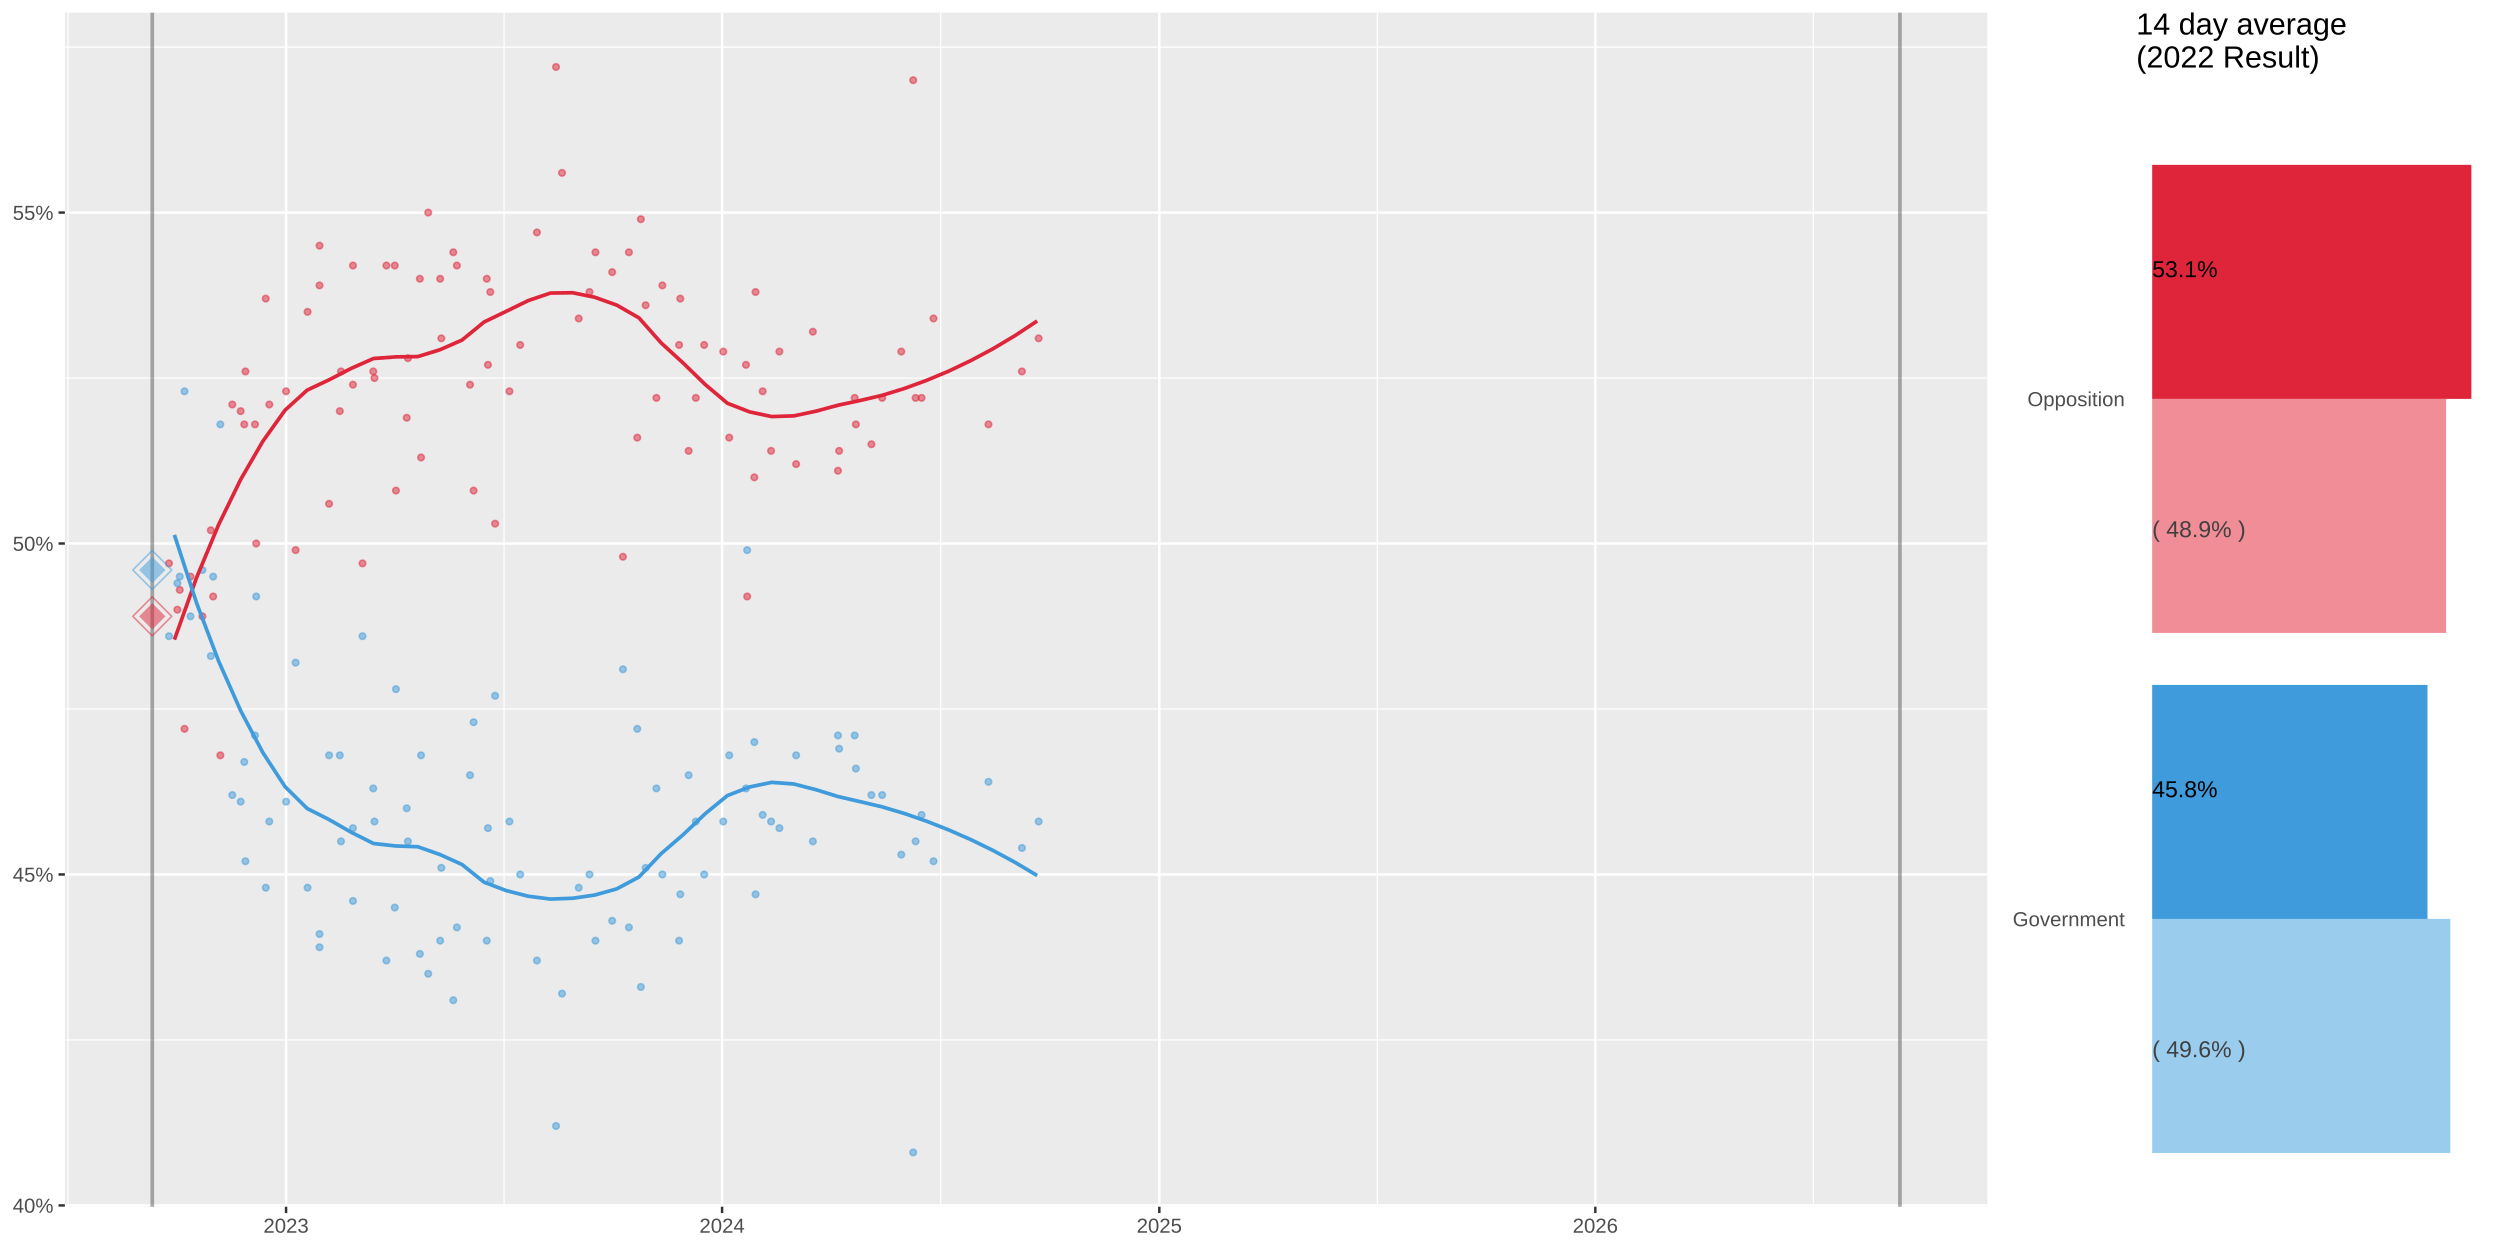
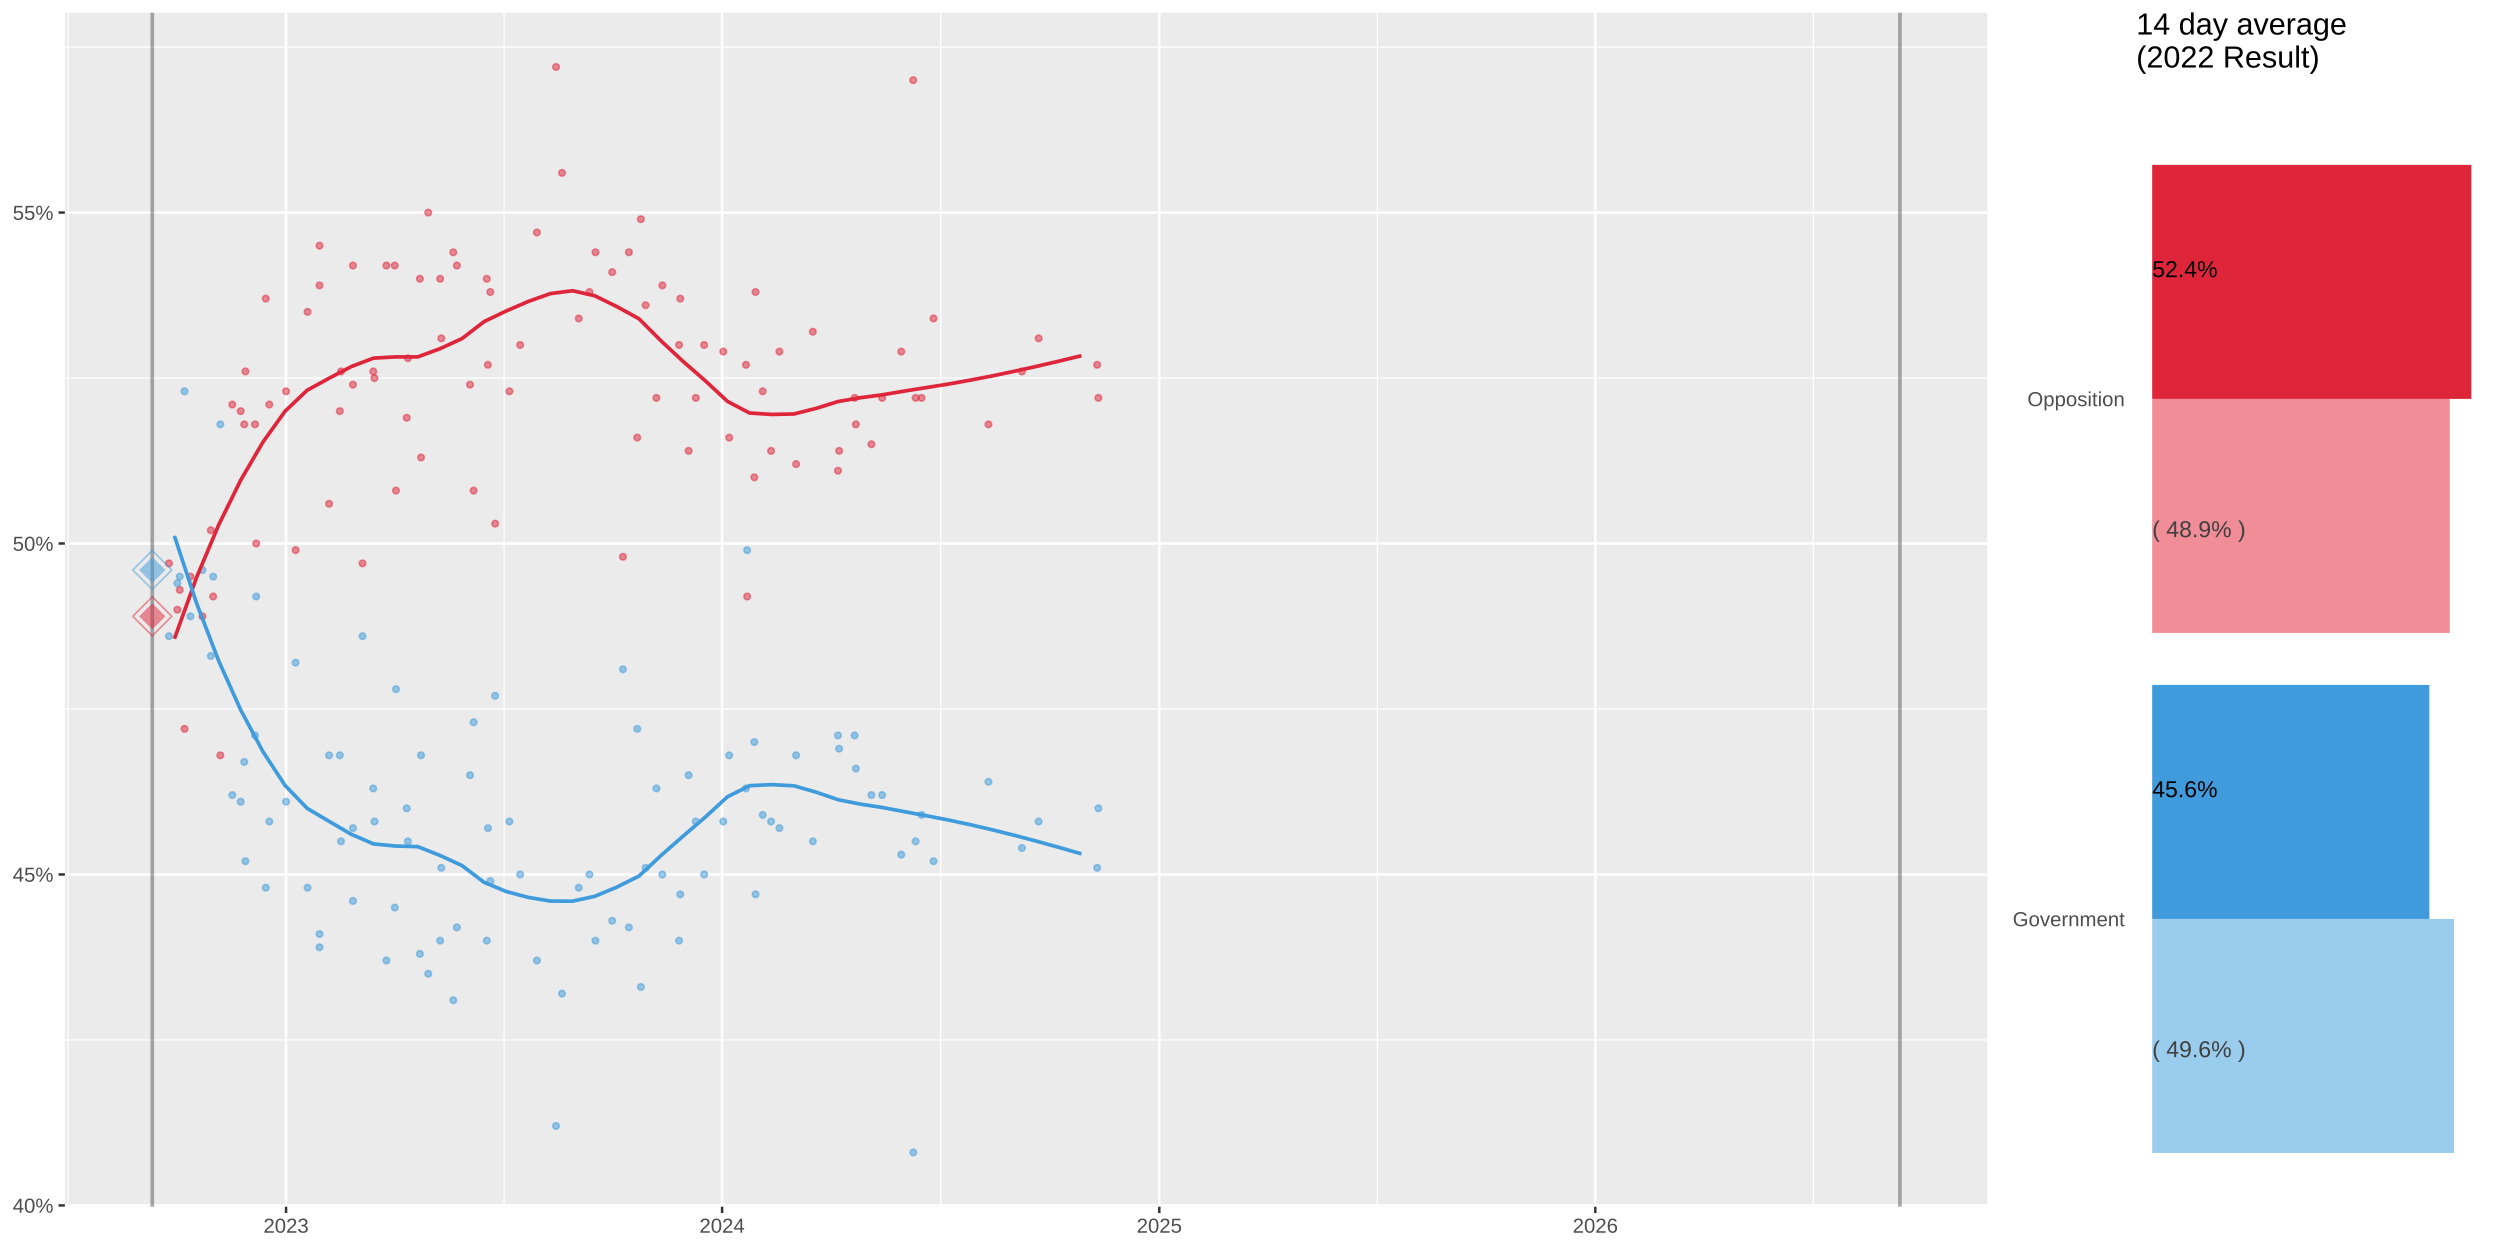
<svg xmlns="http://www.w3.org/2000/svg" class="svglite" width="1080.00pt" height="540.00pt" viewBox="0 0 1080.00 540.00">
  <defs>
    <style type="text/css">
    line, polyline, polygon, path, rect, circle {
      fill: none;
      stroke: #000000;
      stroke-linecap: round;
      stroke-linejoin: round;
      stroke-miterlimit: 10.00;
    }
    text {
      white-space: pre;
    }
  </style>
  </defs>
  <rect width="100%" height="100%" style="stroke: none; fill: none;" />
  <defs>
    <clipPath id="cpMC4wMHwxMDgwLjAwfDAuMDB8NTQwLjAw">
      <rect x="0.00" y="0.00" width="1080.00" height="540.00" />
    </clipPath>
  </defs>
  <g clip-path="url(#cpMC4wMHwxMDgwLjAwfDAuMDB8NTQwLjAw)">
</g>
  <defs>
    <clipPath id="cpMC4wMHw4NjQuMDB8MC4wMHw1NDAuMDA=">
      <rect x="0.00" y="0.00" width="864.00" height="540.00" />
    </clipPath>
  </defs>
  <g clip-path="url(#cpMC4wMHw4NjQuMDB8MC4wMHw1NDAuMDA=)">
    <rect x="0.00" y="0.00" width="864.00" height="540.00" style="stroke-width: 1.07; stroke: #FFFFFF; fill: #FFFFFF;" />
  </g>
  <g clip-path="url(#cpMC4wMHwxMDgwLjAwfDAuMDB8NTQwLjAw)">
</g>
  <defs>
    <clipPath id="cpMjguMDN8ODU4LjUyfDUuNDh8NTIxLjMx">
      <rect x="28.03" y="5.48" width="830.49" height="515.83" />
    </clipPath>
  </defs>
  <g clip-path="url(#cpMjguMDN8ODU4LjUyfDUuNDh8NTIxLjMx)">
    <rect x="28.03" y="5.48" width="830.49" height="515.83" style="stroke-width: 1.07; stroke: none; fill: #EBEBEB;" />
    <polyline points="28.03,449.25 858.52,449.25 " style="stroke-width: 0.53; stroke: #FFFFFF; stroke-linecap: butt;" />
    <polyline points="28.03,306.28 858.52,306.28 " style="stroke-width: 0.53; stroke: #FFFFFF; stroke-linecap: butt;" />
    <polyline points="28.03,163.32 858.52,163.32 " style="stroke-width: 0.53; stroke: #FFFFFF; stroke-linecap: butt;" />
    <polyline points="28.03,20.35 858.52,20.35 " style="stroke-width: 0.53; stroke: #FFFFFF; stroke-linecap: butt;" />
    <polyline points="29.40,521.31 29.40,5.48 " style="stroke-width: 0.53; stroke: #FFFFFF; stroke-linecap: butt;" />
    <polyline points="217.76,521.31 217.76,5.48 " style="stroke-width: 0.53; stroke: #FFFFFF; stroke-linecap: butt;" />
    <polyline points="406.38,521.31 406.38,5.48 " style="stroke-width: 0.53; stroke: #FFFFFF; stroke-linecap: butt;" />
    <polyline points="595.00,521.31 595.00,5.48 " style="stroke-width: 0.53; stroke: #FFFFFF; stroke-linecap: butt;" />
    <polyline points="783.36,521.31 783.36,5.48 " style="stroke-width: 0.53; stroke: #FFFFFF; stroke-linecap: butt;" />
    <polyline points="28.03,520.74 858.52,520.74 " style="stroke-width: 1.07; stroke: #FFFFFF; stroke-linecap: butt;" />
    <polyline points="28.03,377.77 858.52,377.77 " style="stroke-width: 1.07; stroke: #FFFFFF; stroke-linecap: butt;" />
    <polyline points="28.03,234.80 858.52,234.80 " style="stroke-width: 1.07; stroke: #FFFFFF; stroke-linecap: butt;" />
    <polyline points="28.03,91.83 858.52,91.83 " style="stroke-width: 1.07; stroke: #FFFFFF; stroke-linecap: butt;" />
    <polyline points="123.58,521.31 123.58,5.48 " style="stroke-width: 1.07; stroke: #FFFFFF; stroke-linecap: butt;" />
    <polyline points="311.94,521.31 311.94,5.48 " style="stroke-width: 1.07; stroke: #FFFFFF; stroke-linecap: butt;" />
    <polyline points="500.82,521.31 500.82,5.48 " style="stroke-width: 1.07; stroke: #FFFFFF; stroke-linecap: butt;" />
    <polyline points="689.18,521.31 689.18,5.48 " style="stroke-width: 1.07; stroke: #FFFFFF; stroke-linecap: butt;" />
+     <circle cx="474.50" cy="171.89" r="1.42" style="stroke-width: 0.71; stroke: #DF253A; stroke-opacity: 0.50; fill: #DF253A; fill-opacity: 0.50;" />
+     <circle cx="473.98" cy="157.60" r="1.42" style="stroke-width: 0.71; stroke: #DF253A; stroke-opacity: 0.50; fill: #DF253A; fill-opacity: 0.50;" />
    <circle cx="448.69" cy="146.16" r="1.42" style="stroke-width: 0.71; stroke: #DF253A; stroke-opacity: 0.50; fill: #DF253A; fill-opacity: 0.50;" />
    <circle cx="441.47" cy="160.46" r="1.42" style="stroke-width: 0.71; stroke: #DF253A; stroke-opacity: 0.50; fill: #DF253A; fill-opacity: 0.50;" />
    <circle cx="427.02" cy="183.33" r="1.42" style="stroke-width: 0.71; stroke: #DF253A; stroke-opacity: 0.50; fill: #DF253A; fill-opacity: 0.50;" />
    <circle cx="394.51" cy="34.64" r="1.42" style="stroke-width: 0.71; stroke: #DF253A; stroke-opacity: 0.50; fill: #DF253A; fill-opacity: 0.50;" />
    <circle cx="403.28" cy="137.58" r="1.42" style="stroke-width: 0.71; stroke: #DF253A; stroke-opacity: 0.50; fill: #DF253A; fill-opacity: 0.50;" />
    <circle cx="398.12" cy="171.89" r="1.42" style="stroke-width: 0.71; stroke: #DF253A; stroke-opacity: 0.50; fill: #DF253A; fill-opacity: 0.50;" />
    <circle cx="395.54" cy="171.89" r="1.42" style="stroke-width: 0.71; stroke: #DF253A; stroke-opacity: 0.50; fill: #DF253A; fill-opacity: 0.50;" />
    <circle cx="389.35" cy="151.88" r="1.42" style="stroke-width: 0.71; stroke: #DF253A; stroke-opacity: 0.50; fill: #DF253A; fill-opacity: 0.50;" />
    <circle cx="381.09" cy="171.89" r="1.42" style="stroke-width: 0.71; stroke: #DF253A; stroke-opacity: 0.50; fill: #DF253A; fill-opacity: 0.50;" />
    <circle cx="376.45" cy="191.91" r="1.42" style="stroke-width: 0.71; stroke: #DF253A; stroke-opacity: 0.50; fill: #DF253A; fill-opacity: 0.50;" />
    <circle cx="369.74" cy="183.33" r="1.42" style="stroke-width: 0.71; stroke: #DF253A; stroke-opacity: 0.50; fill: #DF253A; fill-opacity: 0.50;" />
    <circle cx="369.22" cy="171.89" r="1.42" style="stroke-width: 0.71; stroke: #DF253A; stroke-opacity: 0.50; fill: #DF253A; fill-opacity: 0.50;" />
    <circle cx="362.51" cy="194.77" r="1.42" style="stroke-width: 0.71; stroke: #DF253A; stroke-opacity: 0.50; fill: #DF253A; fill-opacity: 0.50;" />
    <circle cx="362.00" cy="203.35" r="1.42" style="stroke-width: 0.71; stroke: #DF253A; stroke-opacity: 0.50; fill: #DF253A; fill-opacity: 0.50;" />
    <circle cx="351.16" cy="143.30" r="1.42" style="stroke-width: 0.71; stroke: #DF253A; stroke-opacity: 0.50; fill: #DF253A; fill-opacity: 0.50;" />
    <circle cx="343.93" cy="200.49" r="1.42" style="stroke-width: 0.71; stroke: #DF253A; stroke-opacity: 0.50; fill: #DF253A; fill-opacity: 0.50;" />
    <circle cx="336.71" cy="151.88" r="1.42" style="stroke-width: 0.71; stroke: #DF253A; stroke-opacity: 0.50; fill: #DF253A; fill-opacity: 0.50;" />
    <circle cx="333.10" cy="194.77" r="1.42" style="stroke-width: 0.71; stroke: #DF253A; stroke-opacity: 0.50; fill: #DF253A; fill-opacity: 0.50;" />
    <circle cx="329.48" cy="169.04" r="1.42" style="stroke-width: 0.71; stroke: #DF253A; stroke-opacity: 0.50; fill: #DF253A; fill-opacity: 0.50;" />
    <circle cx="326.39" cy="126.14" r="1.42" style="stroke-width: 0.71; stroke: #DF253A; stroke-opacity: 0.50; fill: #DF253A; fill-opacity: 0.50;" />
    <circle cx="325.87" cy="206.21" r="1.42" style="stroke-width: 0.71; stroke: #DF253A; stroke-opacity: 0.50; fill: #DF253A; fill-opacity: 0.50;" />
    <circle cx="322.78" cy="257.68" r="1.42" style="stroke-width: 0.71; stroke: #DF253A; stroke-opacity: 0.50; fill: #DF253A; fill-opacity: 0.50;" />
    <circle cx="322.26" cy="157.60" r="1.42" style="stroke-width: 0.71; stroke: #DF253A; stroke-opacity: 0.50; fill: #DF253A; fill-opacity: 0.50;" />
    <circle cx="315.03" cy="189.05" r="1.42" style="stroke-width: 0.71; stroke: #DF253A; stroke-opacity: 0.50; fill: #DF253A; fill-opacity: 0.50;" />
    <circle cx="312.45" cy="151.88" r="1.42" style="stroke-width: 0.71; stroke: #DF253A; stroke-opacity: 0.50; fill: #DF253A; fill-opacity: 0.50;" />
    <circle cx="304.20" cy="149.02" r="1.42" style="stroke-width: 0.71; stroke: #DF253A; stroke-opacity: 0.50; fill: #DF253A; fill-opacity: 0.50;" />
    <circle cx="300.59" cy="171.89" r="1.42" style="stroke-width: 0.71; stroke: #DF253A; stroke-opacity: 0.50; fill: #DF253A; fill-opacity: 0.50;" />
    <circle cx="297.49" cy="194.77" r="1.42" style="stroke-width: 0.71; stroke: #DF253A; stroke-opacity: 0.50; fill: #DF253A; fill-opacity: 0.50;" />
    <circle cx="293.88" cy="129.00" r="1.42" style="stroke-width: 0.71; stroke: #DF253A; stroke-opacity: 0.50; fill: #DF253A; fill-opacity: 0.50;" />
    <circle cx="293.36" cy="149.02" r="1.42" style="stroke-width: 0.71; stroke: #DF253A; stroke-opacity: 0.50; fill: #DF253A; fill-opacity: 0.50;" />
    <circle cx="286.14" cy="123.29" r="1.42" style="stroke-width: 0.71; stroke: #DF253A; stroke-opacity: 0.50; fill: #DF253A; fill-opacity: 0.50;" />
    <circle cx="283.56" cy="171.89" r="1.42" style="stroke-width: 0.71; stroke: #DF253A; stroke-opacity: 0.50; fill: #DF253A; fill-opacity: 0.50;" />
    <circle cx="278.91" cy="131.86" r="1.42" style="stroke-width: 0.71; stroke: #DF253A; stroke-opacity: 0.50; fill: #DF253A; fill-opacity: 0.50;" />
    <circle cx="276.85" cy="94.69" r="1.42" style="stroke-width: 0.71; stroke: #DF253A; stroke-opacity: 0.50; fill: #DF253A; fill-opacity: 0.50;" />
    <circle cx="275.30" cy="189.05" r="1.42" style="stroke-width: 0.71; stroke: #DF253A; stroke-opacity: 0.50; fill: #DF253A; fill-opacity: 0.50;" />
    <circle cx="271.69" cy="108.99" r="1.42" style="stroke-width: 0.71; stroke: #DF253A; stroke-opacity: 0.50; fill: #DF253A; fill-opacity: 0.50;" />
    <circle cx="269.11" cy="240.52" r="1.42" style="stroke-width: 0.71; stroke: #DF253A; stroke-opacity: 0.50; fill: #DF253A; fill-opacity: 0.50;" />
    <circle cx="264.46" cy="117.57" r="1.42" style="stroke-width: 0.71; stroke: #DF253A; stroke-opacity: 0.50; fill: #DF253A; fill-opacity: 0.50;" />
    <circle cx="257.24" cy="108.99" r="1.42" style="stroke-width: 0.71; stroke: #DF253A; stroke-opacity: 0.50; fill: #DF253A; fill-opacity: 0.50;" />
    <circle cx="254.66" cy="126.14" r="1.42" style="stroke-width: 0.71; stroke: #DF253A; stroke-opacity: 0.50; fill: #DF253A; fill-opacity: 0.50;" />
    <circle cx="250.01" cy="137.58" r="1.42" style="stroke-width: 0.71; stroke: #DF253A; stroke-opacity: 0.50; fill: #DF253A; fill-opacity: 0.50;" />
    <circle cx="242.79" cy="74.68" r="1.42" style="stroke-width: 0.71; stroke: #DF253A; stroke-opacity: 0.50; fill: #DF253A; fill-opacity: 0.50;" />
    <circle cx="240.21" cy="28.93" r="1.42" style="stroke-width: 0.71; stroke: #DF253A; stroke-opacity: 0.50; fill: #DF253A; fill-opacity: 0.50;" />
    <circle cx="231.95" cy="100.41" r="1.42" style="stroke-width: 0.71; stroke: #DF253A; stroke-opacity: 0.50; fill: #DF253A; fill-opacity: 0.50;" />
    <circle cx="224.72" cy="149.02" r="1.42" style="stroke-width: 0.71; stroke: #DF253A; stroke-opacity: 0.50; fill: #DF253A; fill-opacity: 0.50;" />
    <circle cx="220.08" cy="169.04" r="1.42" style="stroke-width: 0.71; stroke: #DF253A; stroke-opacity: 0.50; fill: #DF253A; fill-opacity: 0.50;" />
    <circle cx="213.89" cy="226.22" r="1.42" style="stroke-width: 0.71; stroke: #DF253A; stroke-opacity: 0.50; fill: #DF253A; fill-opacity: 0.50;" />
    <circle cx="211.82" cy="126.14" r="1.42" style="stroke-width: 0.71; stroke: #DF253A; stroke-opacity: 0.50; fill: #DF253A; fill-opacity: 0.50;" />
    <circle cx="210.79" cy="157.60" r="1.42" style="stroke-width: 0.71; stroke: #DF253A; stroke-opacity: 0.50; fill: #DF253A; fill-opacity: 0.50;" />
    <circle cx="210.28" cy="120.43" r="1.42" style="stroke-width: 0.71; stroke: #DF253A; stroke-opacity: 0.50; fill: #DF253A; fill-opacity: 0.50;" />
    <circle cx="204.60" cy="211.93" r="1.42" style="stroke-width: 0.71; stroke: #DF253A; stroke-opacity: 0.50; fill: #DF253A; fill-opacity: 0.50;" />
    <circle cx="203.05" cy="166.18" r="1.42" style="stroke-width: 0.71; stroke: #DF253A; stroke-opacity: 0.50; fill: #DF253A; fill-opacity: 0.50;" />
    <circle cx="197.37" cy="114.71" r="1.42" style="stroke-width: 0.71; stroke: #DF253A; stroke-opacity: 0.50; fill: #DF253A; fill-opacity: 0.50;" />
    <circle cx="195.83" cy="108.99" r="1.42" style="stroke-width: 0.71; stroke: #DF253A; stroke-opacity: 0.50; fill: #DF253A; fill-opacity: 0.50;" />
    <circle cx="190.66" cy="146.16" r="1.42" style="stroke-width: 0.71; stroke: #DF253A; stroke-opacity: 0.50; fill: #DF253A; fill-opacity: 0.50;" />
    <circle cx="190.15" cy="120.43" r="1.42" style="stroke-width: 0.71; stroke: #DF253A; stroke-opacity: 0.50; fill: #DF253A; fill-opacity: 0.50;" />
    <circle cx="184.99" cy="91.83" r="1.42" style="stroke-width: 0.71; stroke: #DF253A; stroke-opacity: 0.50; fill: #DF253A; fill-opacity: 0.50;" />
    <circle cx="181.89" cy="197.63" r="1.42" style="stroke-width: 0.71; stroke: #DF253A; stroke-opacity: 0.50; fill: #DF253A; fill-opacity: 0.50;" />
    <circle cx="181.38" cy="120.43" r="1.42" style="stroke-width: 0.71; stroke: #DF253A; stroke-opacity: 0.50; fill: #DF253A; fill-opacity: 0.50;" />
    <circle cx="176.22" cy="154.74" r="1.42" style="stroke-width: 0.71; stroke: #DF253A; stroke-opacity: 0.50; fill: #DF253A; fill-opacity: 0.50;" />
    <circle cx="175.70" cy="180.47" r="1.42" style="stroke-width: 0.71; stroke: #DF253A; stroke-opacity: 0.50; fill: #DF253A; fill-opacity: 0.50;" />
    <circle cx="171.05" cy="211.93" r="1.42" style="stroke-width: 0.71; stroke: #DF253A; stroke-opacity: 0.50; fill: #DF253A; fill-opacity: 0.50;" />
    <circle cx="170.54" cy="114.71" r="1.42" style="stroke-width: 0.71; stroke: #DF253A; stroke-opacity: 0.50; fill: #DF253A; fill-opacity: 0.50;" />
    <circle cx="166.93" cy="114.71" r="1.42" style="stroke-width: 0.71; stroke: #DF253A; stroke-opacity: 0.50; fill: #DF253A; fill-opacity: 0.50;" />
    <circle cx="161.77" cy="163.32" r="1.42" style="stroke-width: 0.71; stroke: #DF253A; stroke-opacity: 0.50; fill: #DF253A; fill-opacity: 0.50;" />
    <circle cx="161.25" cy="160.46" r="1.42" style="stroke-width: 0.71; stroke: #DF253A; stroke-opacity: 0.50; fill: #DF253A; fill-opacity: 0.50;" />
    <circle cx="156.61" cy="243.38" r="1.42" style="stroke-width: 0.71; stroke: #DF253A; stroke-opacity: 0.50; fill: #DF253A; fill-opacity: 0.50;" />
    <circle cx="152.48" cy="166.18" r="1.42" style="stroke-width: 0.71; stroke: #DF253A; stroke-opacity: 0.50; fill: #DF253A; fill-opacity: 0.50;" />
    <circle cx="152.48" cy="114.71" r="1.42" style="stroke-width: 0.71; stroke: #DF253A; stroke-opacity: 0.50; fill: #DF253A; fill-opacity: 0.50;" />
    <circle cx="147.32" cy="160.46" r="1.42" style="stroke-width: 0.71; stroke: #DF253A; stroke-opacity: 0.50; fill: #DF253A; fill-opacity: 0.50;" />
    <circle cx="146.80" cy="177.61" r="1.42" style="stroke-width: 0.71; stroke: #DF253A; stroke-opacity: 0.50; fill: #DF253A; fill-opacity: 0.50;" />
    <circle cx="142.16" cy="217.64" r="1.42" style="stroke-width: 0.71; stroke: #DF253A; stroke-opacity: 0.50; fill: #DF253A; fill-opacity: 0.50;" />
    <circle cx="138.03" cy="106.13" r="1.42" style="stroke-width: 0.71; stroke: #DF253A; stroke-opacity: 0.50; fill: #DF253A; fill-opacity: 0.50;" />
    <circle cx="138.03" cy="123.29" r="1.42" style="stroke-width: 0.71; stroke: #DF253A; stroke-opacity: 0.50; fill: #DF253A; fill-opacity: 0.50;" />
    <circle cx="132.87" cy="134.72" r="1.42" style="stroke-width: 0.71; stroke: #DF253A; stroke-opacity: 0.50; fill: #DF253A; fill-opacity: 0.50;" />
    <circle cx="127.71" cy="237.66" r="1.42" style="stroke-width: 0.71; stroke: #DF253A; stroke-opacity: 0.50; fill: #DF253A; fill-opacity: 0.50;" />
    <circle cx="123.58" cy="169.04" r="1.42" style="stroke-width: 0.71; stroke: #DF253A; stroke-opacity: 0.50; fill: #DF253A; fill-opacity: 0.50;" />
    <circle cx="116.35" cy="174.75" r="1.42" style="stroke-width: 0.71; stroke: #DF253A; stroke-opacity: 0.50; fill: #DF253A; fill-opacity: 0.50;" />
    <circle cx="114.80" cy="129.00" r="1.42" style="stroke-width: 0.71; stroke: #DF253A; stroke-opacity: 0.50; fill: #DF253A; fill-opacity: 0.50;" />
    <circle cx="110.68" cy="234.80" r="1.42" style="stroke-width: 0.71; stroke: #DF253A; stroke-opacity: 0.50; fill: #DF253A; fill-opacity: 0.50;" />
    <circle cx="110.16" cy="183.33" r="1.42" style="stroke-width: 0.71; stroke: #DF253A; stroke-opacity: 0.50; fill: #DF253A; fill-opacity: 0.50;" />
    <circle cx="106.03" cy="160.46" r="1.42" style="stroke-width: 0.71; stroke: #DF253A; stroke-opacity: 0.50; fill: #DF253A; fill-opacity: 0.50;" />
    <circle cx="105.52" cy="183.33" r="1.42" style="stroke-width: 0.71; stroke: #DF253A; stroke-opacity: 0.50; fill: #DF253A; fill-opacity: 0.50;" />
    <circle cx="103.97" cy="177.61" r="1.42" style="stroke-width: 0.71; stroke: #DF253A; stroke-opacity: 0.50; fill: #DF253A; fill-opacity: 0.50;" />
    <circle cx="100.35" cy="174.75" r="1.42" style="stroke-width: 0.71; stroke: #DF253A; stroke-opacity: 0.50; fill: #DF253A; fill-opacity: 0.50;" />
    <circle cx="95.19" cy="326.30" r="1.42" style="stroke-width: 0.71; stroke: #DF253A; stroke-opacity: 0.50; fill: #DF253A; fill-opacity: 0.50;" />
    <circle cx="92.10" cy="257.68" r="1.42" style="stroke-width: 0.71; stroke: #DF253A; stroke-opacity: 0.50; fill: #DF253A; fill-opacity: 0.50;" />
    <circle cx="91.07" cy="229.08" r="1.42" style="stroke-width: 0.71; stroke: #DF253A; stroke-opacity: 0.50; fill: #DF253A; fill-opacity: 0.50;" />
    <circle cx="87.45" cy="266.25" r="1.42" style="stroke-width: 0.71; stroke: #DF253A; stroke-opacity: 0.50; fill: #DF253A; fill-opacity: 0.50;" />
    <circle cx="82.29" cy="249.10" r="1.42" style="stroke-width: 0.71; stroke: #DF253A; stroke-opacity: 0.50; fill: #DF253A; fill-opacity: 0.50;" />
    <circle cx="79.71" cy="314.86" r="1.42" style="stroke-width: 0.71; stroke: #DF253A; stroke-opacity: 0.50; fill: #DF253A; fill-opacity: 0.50;" />
    <circle cx="77.65" cy="254.82" r="1.42" style="stroke-width: 0.71; stroke: #DF253A; stroke-opacity: 0.50; fill: #DF253A; fill-opacity: 0.50;" />
    <circle cx="76.62" cy="263.39" r="1.42" style="stroke-width: 0.71; stroke: #DF253A; stroke-opacity: 0.50; fill: #DF253A; fill-opacity: 0.50;" />
    <circle cx="73.00" cy="243.38" r="1.42" style="stroke-width: 0.71; stroke: #DF253A; stroke-opacity: 0.50; fill: #DF253A; fill-opacity: 0.50;" />
+     <circle cx="474.50" cy="349.18" r="1.42" style="stroke-width: 0.71; stroke: #3F9BDB; stroke-opacity: 0.50; fill: #3F9BDB; fill-opacity: 0.50;" />
+     <circle cx="473.98" cy="374.91" r="1.42" style="stroke-width: 0.71; stroke: #3F9BDB; stroke-opacity: 0.50; fill: #3F9BDB; fill-opacity: 0.50;" />
    <circle cx="448.69" cy="354.89" r="1.42" style="stroke-width: 0.71; stroke: #3F9BDB; stroke-opacity: 0.50; fill: #3F9BDB; fill-opacity: 0.50;" />
    <circle cx="441.47" cy="366.33" r="1.42" style="stroke-width: 0.71; stroke: #3F9BDB; stroke-opacity: 0.50; fill: #3F9BDB; fill-opacity: 0.50;" />
    <circle cx="427.02" cy="337.74" r="1.42" style="stroke-width: 0.71; stroke: #3F9BDB; stroke-opacity: 0.50; fill: #3F9BDB; fill-opacity: 0.50;" />
    <circle cx="394.51" cy="497.86" r="1.42" style="stroke-width: 0.71; stroke: #3F9BDB; stroke-opacity: 0.50; fill: #3F9BDB; fill-opacity: 0.50;" />
    <circle cx="403.28" cy="372.05" r="1.42" style="stroke-width: 0.71; stroke: #3F9BDB; stroke-opacity: 0.50; fill: #3F9BDB; fill-opacity: 0.50;" />
    <circle cx="398.12" cy="352.03" r="1.42" style="stroke-width: 0.71; stroke: #3F9BDB; stroke-opacity: 0.50; fill: #3F9BDB; fill-opacity: 0.50;" />
    <circle cx="395.54" cy="363.47" r="1.42" style="stroke-width: 0.71; stroke: #3F9BDB; stroke-opacity: 0.50; fill: #3F9BDB; fill-opacity: 0.50;" />
    <circle cx="389.35" cy="369.19" r="1.42" style="stroke-width: 0.71; stroke: #3F9BDB; stroke-opacity: 0.50; fill: #3F9BDB; fill-opacity: 0.50;" />
    <circle cx="381.09" cy="343.46" r="1.42" style="stroke-width: 0.71; stroke: #3F9BDB; stroke-opacity: 0.50; fill: #3F9BDB; fill-opacity: 0.50;" />
    <circle cx="376.45" cy="343.46" r="1.42" style="stroke-width: 0.71; stroke: #3F9BDB; stroke-opacity: 0.50; fill: #3F9BDB; fill-opacity: 0.50;" />
    <circle cx="369.74" cy="332.02" r="1.42" style="stroke-width: 0.71; stroke: #3F9BDB; stroke-opacity: 0.50; fill: #3F9BDB; fill-opacity: 0.50;" />
    <circle cx="369.22" cy="317.72" r="1.42" style="stroke-width: 0.71; stroke: #3F9BDB; stroke-opacity: 0.50; fill: #3F9BDB; fill-opacity: 0.50;" />
    <circle cx="362.51" cy="323.44" r="1.42" style="stroke-width: 0.71; stroke: #3F9BDB; stroke-opacity: 0.50; fill: #3F9BDB; fill-opacity: 0.50;" />
    <circle cx="362.00" cy="317.72" r="1.42" style="stroke-width: 0.71; stroke: #3F9BDB; stroke-opacity: 0.50; fill: #3F9BDB; fill-opacity: 0.50;" />
    <circle cx="351.16" cy="363.47" r="1.42" style="stroke-width: 0.71; stroke: #3F9BDB; stroke-opacity: 0.50; fill: #3F9BDB; fill-opacity: 0.50;" />
    <circle cx="343.93" cy="326.30" r="1.42" style="stroke-width: 0.71; stroke: #3F9BDB; stroke-opacity: 0.50; fill: #3F9BDB; fill-opacity: 0.50;" />
    <circle cx="336.71" cy="357.75" r="1.42" style="stroke-width: 0.71; stroke: #3F9BDB; stroke-opacity: 0.50; fill: #3F9BDB; fill-opacity: 0.50;" />
    <circle cx="333.10" cy="354.89" r="1.42" style="stroke-width: 0.71; stroke: #3F9BDB; stroke-opacity: 0.50; fill: #3F9BDB; fill-opacity: 0.50;" />
    <circle cx="329.48" cy="352.03" r="1.42" style="stroke-width: 0.71; stroke: #3F9BDB; stroke-opacity: 0.50; fill: #3F9BDB; fill-opacity: 0.50;" />
    <circle cx="326.39" cy="386.35" r="1.42" style="stroke-width: 0.71; stroke: #3F9BDB; stroke-opacity: 0.50; fill: #3F9BDB; fill-opacity: 0.50;" />
    <circle cx="325.87" cy="320.58" r="1.42" style="stroke-width: 0.71; stroke: #3F9BDB; stroke-opacity: 0.50; fill: #3F9BDB; fill-opacity: 0.50;" />
    <circle cx="322.78" cy="237.66" r="1.42" style="stroke-width: 0.71; stroke: #3F9BDB; stroke-opacity: 0.50; fill: #3F9BDB; fill-opacity: 0.50;" />
    <circle cx="322.26" cy="340.60" r="1.42" style="stroke-width: 0.71; stroke: #3F9BDB; stroke-opacity: 0.50; fill: #3F9BDB; fill-opacity: 0.50;" />
    <circle cx="315.03" cy="326.30" r="1.42" style="stroke-width: 0.71; stroke: #3F9BDB; stroke-opacity: 0.50; fill: #3F9BDB; fill-opacity: 0.50;" />
    <circle cx="312.45" cy="354.89" r="1.42" style="stroke-width: 0.71; stroke: #3F9BDB; stroke-opacity: 0.50; fill: #3F9BDB; fill-opacity: 0.50;" />
    <circle cx="304.20" cy="377.77" r="1.42" style="stroke-width: 0.71; stroke: #3F9BDB; stroke-opacity: 0.50; fill: #3F9BDB; fill-opacity: 0.50;" />
    <circle cx="300.59" cy="354.89" r="1.42" style="stroke-width: 0.71; stroke: #3F9BDB; stroke-opacity: 0.50; fill: #3F9BDB; fill-opacity: 0.50;" />
    <circle cx="297.49" cy="334.88" r="1.42" style="stroke-width: 0.71; stroke: #3F9BDB; stroke-opacity: 0.50; fill: #3F9BDB; fill-opacity: 0.50;" />
    <circle cx="293.88" cy="386.35" r="1.42" style="stroke-width: 0.71; stroke: #3F9BDB; stroke-opacity: 0.50; fill: #3F9BDB; fill-opacity: 0.50;" />
    <circle cx="293.36" cy="406.36" r="1.42" style="stroke-width: 0.71; stroke: #3F9BDB; stroke-opacity: 0.50; fill: #3F9BDB; fill-opacity: 0.50;" />
    <circle cx="286.14" cy="377.77" r="1.42" style="stroke-width: 0.71; stroke: #3F9BDB; stroke-opacity: 0.50; fill: #3F9BDB; fill-opacity: 0.50;" />
    <circle cx="283.56" cy="340.60" r="1.42" style="stroke-width: 0.71; stroke: #3F9BDB; stroke-opacity: 0.50; fill: #3F9BDB; fill-opacity: 0.50;" />
    <circle cx="278.91" cy="374.91" r="1.42" style="stroke-width: 0.71; stroke: #3F9BDB; stroke-opacity: 0.50; fill: #3F9BDB; fill-opacity: 0.50;" />
    <circle cx="276.85" cy="426.38" r="1.42" style="stroke-width: 0.71; stroke: #3F9BDB; stroke-opacity: 0.50; fill: #3F9BDB; fill-opacity: 0.50;" />
    <circle cx="275.30" cy="314.86" r="1.42" style="stroke-width: 0.71; stroke: #3F9BDB; stroke-opacity: 0.50; fill: #3F9BDB; fill-opacity: 0.50;" />
    <circle cx="271.69" cy="400.64" r="1.42" style="stroke-width: 0.71; stroke: #3F9BDB; stroke-opacity: 0.50; fill: #3F9BDB; fill-opacity: 0.50;" />
    <circle cx="269.11" cy="289.13" r="1.42" style="stroke-width: 0.71; stroke: #3F9BDB; stroke-opacity: 0.50; fill: #3F9BDB; fill-opacity: 0.50;" />
    <circle cx="264.46" cy="397.78" r="1.42" style="stroke-width: 0.71; stroke: #3F9BDB; stroke-opacity: 0.50; fill: #3F9BDB; fill-opacity: 0.50;" />
    <circle cx="257.24" cy="406.36" r="1.42" style="stroke-width: 0.71; stroke: #3F9BDB; stroke-opacity: 0.50; fill: #3F9BDB; fill-opacity: 0.50;" />
    <circle cx="254.66" cy="377.77" r="1.42" style="stroke-width: 0.71; stroke: #3F9BDB; stroke-opacity: 0.50; fill: #3F9BDB; fill-opacity: 0.50;" />
    <circle cx="250.01" cy="383.49" r="1.42" style="stroke-width: 0.71; stroke: #3F9BDB; stroke-opacity: 0.50; fill: #3F9BDB; fill-opacity: 0.50;" />
    <circle cx="242.79" cy="429.24" r="1.42" style="stroke-width: 0.71; stroke: #3F9BDB; stroke-opacity: 0.50; fill: #3F9BDB; fill-opacity: 0.50;" />
    <circle cx="240.21" cy="486.42" r="1.42" style="stroke-width: 0.71; stroke: #3F9BDB; stroke-opacity: 0.50; fill: #3F9BDB; fill-opacity: 0.50;" />
    <circle cx="231.95" cy="414.94" r="1.42" style="stroke-width: 0.71; stroke: #3F9BDB; stroke-opacity: 0.50; fill: #3F9BDB; fill-opacity: 0.50;" />
    <circle cx="224.72" cy="377.77" r="1.42" style="stroke-width: 0.71; stroke: #3F9BDB; stroke-opacity: 0.50; fill: #3F9BDB; fill-opacity: 0.50;" />
    <circle cx="220.08" cy="354.89" r="1.42" style="stroke-width: 0.71; stroke: #3F9BDB; stroke-opacity: 0.50; fill: #3F9BDB; fill-opacity: 0.50;" />
    <circle cx="213.89" cy="300.57" r="1.42" style="stroke-width: 0.71; stroke: #3F9BDB; stroke-opacity: 0.50; fill: #3F9BDB; fill-opacity: 0.50;" />
    <circle cx="211.82" cy="380.63" r="1.42" style="stroke-width: 0.71; stroke: #3F9BDB; stroke-opacity: 0.50; fill: #3F9BDB; fill-opacity: 0.50;" />
    <circle cx="210.79" cy="357.75" r="1.42" style="stroke-width: 0.71; stroke: #3F9BDB; stroke-opacity: 0.50; fill: #3F9BDB; fill-opacity: 0.50;" />
    <circle cx="210.28" cy="406.36" r="1.42" style="stroke-width: 0.71; stroke: #3F9BDB; stroke-opacity: 0.50; fill: #3F9BDB; fill-opacity: 0.50;" />
    <circle cx="204.60" cy="312.00" r="1.42" style="stroke-width: 0.71; stroke: #3F9BDB; stroke-opacity: 0.50; fill: #3F9BDB; fill-opacity: 0.50;" />
    <circle cx="203.05" cy="334.88" r="1.42" style="stroke-width: 0.71; stroke: #3F9BDB; stroke-opacity: 0.50; fill: #3F9BDB; fill-opacity: 0.50;" />
    <circle cx="197.37" cy="400.64" r="1.42" style="stroke-width: 0.71; stroke: #3F9BDB; stroke-opacity: 0.50; fill: #3F9BDB; fill-opacity: 0.50;" />
    <circle cx="195.83" cy="432.10" r="1.42" style="stroke-width: 0.71; stroke: #3F9BDB; stroke-opacity: 0.50; fill: #3F9BDB; fill-opacity: 0.50;" />
    <circle cx="190.66" cy="374.91" r="1.42" style="stroke-width: 0.71; stroke: #3F9BDB; stroke-opacity: 0.50; fill: #3F9BDB; fill-opacity: 0.50;" />
    <circle cx="190.15" cy="406.36" r="1.42" style="stroke-width: 0.71; stroke: #3F9BDB; stroke-opacity: 0.50; fill: #3F9BDB; fill-opacity: 0.50;" />
    <circle cx="184.99" cy="420.66" r="1.42" style="stroke-width: 0.71; stroke: #3F9BDB; stroke-opacity: 0.50; fill: #3F9BDB; fill-opacity: 0.50;" />
    <circle cx="181.89" cy="326.30" r="1.42" style="stroke-width: 0.71; stroke: #3F9BDB; stroke-opacity: 0.50; fill: #3F9BDB; fill-opacity: 0.50;" />
    <circle cx="181.38" cy="412.08" r="1.42" style="stroke-width: 0.71; stroke: #3F9BDB; stroke-opacity: 0.50; fill: #3F9BDB; fill-opacity: 0.50;" />
    <circle cx="176.22" cy="363.47" r="1.42" style="stroke-width: 0.71; stroke: #3F9BDB; stroke-opacity: 0.50; fill: #3F9BDB; fill-opacity: 0.50;" />
    <circle cx="175.70" cy="349.18" r="1.42" style="stroke-width: 0.71; stroke: #3F9BDB; stroke-opacity: 0.50; fill: #3F9BDB; fill-opacity: 0.50;" />
    <circle cx="171.05" cy="297.71" r="1.42" style="stroke-width: 0.71; stroke: #3F9BDB; stroke-opacity: 0.50; fill: #3F9BDB; fill-opacity: 0.50;" />
    <circle cx="170.54" cy="392.07" r="1.42" style="stroke-width: 0.71; stroke: #3F9BDB; stroke-opacity: 0.50; fill: #3F9BDB; fill-opacity: 0.50;" />
    <circle cx="166.93" cy="414.94" r="1.42" style="stroke-width: 0.71; stroke: #3F9BDB; stroke-opacity: 0.50; fill: #3F9BDB; fill-opacity: 0.50;" />
    <circle cx="161.77" cy="354.89" r="1.42" style="stroke-width: 0.71; stroke: #3F9BDB; stroke-opacity: 0.50; fill: #3F9BDB; fill-opacity: 0.50;" />
    <circle cx="161.25" cy="340.60" r="1.42" style="stroke-width: 0.71; stroke: #3F9BDB; stroke-opacity: 0.50; fill: #3F9BDB; fill-opacity: 0.50;" />
    <circle cx="156.61" cy="274.83" r="1.42" style="stroke-width: 0.71; stroke: #3F9BDB; stroke-opacity: 0.50; fill: #3F9BDB; fill-opacity: 0.50;" />
    <circle cx="152.48" cy="357.75" r="1.42" style="stroke-width: 0.71; stroke: #3F9BDB; stroke-opacity: 0.50; fill: #3F9BDB; fill-opacity: 0.50;" />
    <circle cx="152.48" cy="389.21" r="1.42" style="stroke-width: 0.71; stroke: #3F9BDB; stroke-opacity: 0.50; fill: #3F9BDB; fill-opacity: 0.50;" />
    <circle cx="147.32" cy="363.47" r="1.42" style="stroke-width: 0.71; stroke: #3F9BDB; stroke-opacity: 0.50; fill: #3F9BDB; fill-opacity: 0.50;" />
    <circle cx="146.80" cy="326.30" r="1.42" style="stroke-width: 0.71; stroke: #3F9BDB; stroke-opacity: 0.50; fill: #3F9BDB; fill-opacity: 0.50;" />
    <circle cx="142.16" cy="326.30" r="1.42" style="stroke-width: 0.71; stroke: #3F9BDB; stroke-opacity: 0.50; fill: #3F9BDB; fill-opacity: 0.50;" />
    <circle cx="138.03" cy="409.22" r="1.42" style="stroke-width: 0.71; stroke: #3F9BDB; stroke-opacity: 0.50; fill: #3F9BDB; fill-opacity: 0.50;" />
    <circle cx="138.03" cy="403.50" r="1.42" style="stroke-width: 0.71; stroke: #3F9BDB; stroke-opacity: 0.50; fill: #3F9BDB; fill-opacity: 0.50;" />
    <circle cx="132.87" cy="383.49" r="1.42" style="stroke-width: 0.71; stroke: #3F9BDB; stroke-opacity: 0.50; fill: #3F9BDB; fill-opacity: 0.50;" />
    <circle cx="127.71" cy="286.27" r="1.42" style="stroke-width: 0.71; stroke: #3F9BDB; stroke-opacity: 0.50; fill: #3F9BDB; fill-opacity: 0.50;" />
    <circle cx="123.58" cy="346.32" r="1.42" style="stroke-width: 0.71; stroke: #3F9BDB; stroke-opacity: 0.50; fill: #3F9BDB; fill-opacity: 0.50;" />
    <circle cx="116.35" cy="354.89" r="1.42" style="stroke-width: 0.71; stroke: #3F9BDB; stroke-opacity: 0.50; fill: #3F9BDB; fill-opacity: 0.50;" />
    <circle cx="114.80" cy="383.49" r="1.42" style="stroke-width: 0.71; stroke: #3F9BDB; stroke-opacity: 0.50; fill: #3F9BDB; fill-opacity: 0.50;" />
    <circle cx="110.68" cy="257.68" r="1.42" style="stroke-width: 0.71; stroke: #3F9BDB; stroke-opacity: 0.50; fill: #3F9BDB; fill-opacity: 0.50;" />
    <circle cx="110.16" cy="317.72" r="1.42" style="stroke-width: 0.71; stroke: #3F9BDB; stroke-opacity: 0.50; fill: #3F9BDB; fill-opacity: 0.50;" />
    <circle cx="106.03" cy="372.05" r="1.42" style="stroke-width: 0.71; stroke: #3F9BDB; stroke-opacity: 0.50; fill: #3F9BDB; fill-opacity: 0.50;" />
    <circle cx="105.52" cy="329.16" r="1.42" style="stroke-width: 0.71; stroke: #3F9BDB; stroke-opacity: 0.50; fill: #3F9BDB; fill-opacity: 0.50;" />
    <circle cx="103.97" cy="346.32" r="1.42" style="stroke-width: 0.71; stroke: #3F9BDB; stroke-opacity: 0.50; fill: #3F9BDB; fill-opacity: 0.50;" />
    <circle cx="100.35" cy="343.46" r="1.42" style="stroke-width: 0.71; stroke: #3F9BDB; stroke-opacity: 0.50; fill: #3F9BDB; fill-opacity: 0.50;" />
    <circle cx="95.19" cy="183.33" r="1.42" style="stroke-width: 0.71; stroke: #3F9BDB; stroke-opacity: 0.50; fill: #3F9BDB; fill-opacity: 0.50;" />
    <circle cx="92.10" cy="249.10" r="1.42" style="stroke-width: 0.71; stroke: #3F9BDB; stroke-opacity: 0.50; fill: #3F9BDB; fill-opacity: 0.50;" />
    <circle cx="91.07" cy="283.41" r="1.42" style="stroke-width: 0.71; stroke: #3F9BDB; stroke-opacity: 0.50; fill: #3F9BDB; fill-opacity: 0.50;" />
    <circle cx="87.45" cy="246.24" r="1.42" style="stroke-width: 0.71; stroke: #3F9BDB; stroke-opacity: 0.50; fill: #3F9BDB; fill-opacity: 0.50;" />
    <circle cx="82.29" cy="266.25" r="1.42" style="stroke-width: 0.71; stroke: #3F9BDB; stroke-opacity: 0.50; fill: #3F9BDB; fill-opacity: 0.50;" />
    <circle cx="79.71" cy="169.04" r="1.42" style="stroke-width: 0.71; stroke: #3F9BDB; stroke-opacity: 0.50; fill: #3F9BDB; fill-opacity: 0.50;" />
    <circle cx="77.65" cy="249.10" r="1.42" style="stroke-width: 0.71; stroke: #3F9BDB; stroke-opacity: 0.50; fill: #3F9BDB; fill-opacity: 0.50;" />
    <circle cx="76.62" cy="251.96" r="1.42" style="stroke-width: 0.71; stroke: #3F9BDB; stroke-opacity: 0.50; fill: #3F9BDB; fill-opacity: 0.50;" />
    <circle cx="73.00" cy="274.83" r="1.42" style="stroke-width: 0.71; stroke: #3F9BDB; stroke-opacity: 0.50; fill: #3F9BDB; fill-opacity: 0.50;" />
-     <polyline points="75.34,276.33 84.89,249.62 94.45,226.65 104.01,207.06 113.56,190.61 123.12,177.22 132.68,168.54 142.23,164.05 151.79,159.11 161.35,154.88 170.90,154.17 180.46,154.05 190.02,151.10 199.58,146.92 209.13,139.10 218.69,134.49 228.25,129.83 237.80,126.60 247.36,126.46 256.92,128.41 266.47,131.83 276.03,137.33 285.59,148.12 295.14,156.85 304.70,166.15 314.26,174.21 323.81,177.93 333.37,179.96 342.93,179.66 352.48,177.64 362.04,175.05 371.60,173.01 381.16,170.76 390.71,167.82 400.27,164.33 409.83,160.33 419.38,155.78 428.94,150.68 438.50,144.98 448.05,138.67 " style="stroke-width: 1.60; stroke: #DF253A; stroke-linecap: butt;" />
-     <polyline points="75.34,231.06 84.89,260.39 94.45,285.61 104.01,307.12 113.56,325.15 123.12,339.80 132.68,349.26 142.23,354.10 151.79,359.58 161.35,364.40 170.90,365.45 180.46,365.79 190.02,369.15 199.58,373.46 209.13,381.13 218.69,384.74 228.25,387.18 237.80,388.40 247.36,388.05 256.92,386.66 266.47,383.98 276.03,378.86 285.59,368.80 295.14,360.56 304.70,351.49 314.26,343.67 323.81,339.97 333.37,337.98 342.93,338.68 352.48,341.15 362.04,344.11 371.60,346.32 381.16,348.58 390.71,351.43 400.27,354.76 409.83,358.52 419.38,362.71 428.94,367.37 438.50,372.54 448.05,378.23 " style="stroke-width: 1.60; stroke: #3F9BDB; stroke-linecap: butt;" />
+     <polyline points="75.34,275.94 84.89,249.52 94.45,226.80 104.01,207.37 113.56,191.03 123.12,177.68 132.68,168.59 142.23,163.37 151.79,158.34 161.35,154.72 170.90,154.18 180.46,154.18 190.02,150.65 199.58,146.27 209.13,138.93 218.69,134.34 228.25,130.21 237.80,126.82 247.36,125.60 256.92,127.77 266.47,132.45 276.03,137.70 285.59,147.28 295.14,156.18 304.70,164.50 314.26,173.40 323.81,178.42 333.37,179.03 342.93,178.84 352.48,176.44 362.04,173.46 371.60,171.83 381.16,170.56 390.71,168.94 400.27,167.42 409.83,165.89 419.38,164.18 428.94,162.33 438.50,160.33 448.05,158.21 457.61,155.98 467.17,153.66 " style="stroke-width: 1.60; stroke: #DF253A; stroke-linecap: butt;" />
+     <polyline points="75.34,231.51 84.89,260.50 94.45,285.44 104.01,306.76 113.56,324.66 123.12,339.27 132.68,349.20 142.23,354.86 151.79,360.44 161.35,364.56 170.90,365.50 180.46,365.74 190.02,369.53 199.58,373.93 209.13,381.17 218.69,385.14 228.25,387.68 237.80,389.26 247.36,389.31 256.92,387.21 266.47,383.23 276.03,378.47 285.59,369.54 295.14,361.17 304.70,352.98 314.26,344.21 323.81,339.41 333.37,338.97 342.93,339.46 352.48,342.19 362.04,345.47 371.60,347.36 381.16,348.83 390.71,350.64 400.27,352.42 409.83,354.27 419.38,356.32 428.94,358.55 438.50,360.93 448.05,363.46 457.61,366.11 467.17,368.88 " style="stroke-width: 1.60; stroke: #3F9BDB; stroke-linecap: butt;" />
    <line x1="820.77" y1="521.31" x2="820.77" y2="5.48" style="stroke-width: 1.60; stroke: #56595C; stroke-opacity: 0.50; stroke-linecap: butt;" />
    <line x1="65.78" y1="521.31" x2="65.78" y2="5.48" style="stroke-width: 1.60; stroke: #56595C; stroke-opacity: 0.50; stroke-linecap: butt;" />
    <polygon points="60.09,266.25 65.78,260.56 71.47,266.25 65.78,271.94 " style="stroke-width: 0.71; stroke: none; fill: #DF253A; fill-opacity: 0.50;" />
    <polygon points="60.09,246.24 65.78,240.55 71.47,246.24 65.78,251.93 " style="stroke-width: 0.71; stroke: none; fill: #3F9BDB; fill-opacity: 0.50;" />
    <polygon points="57.36,266.25 65.78,257.83 74.20,266.25 65.78,274.68 " style="stroke-width: 0.71; stroke: #DF253A; stroke-opacity: 0.50;" />
    <polygon points="57.36,246.24 65.78,237.82 74.20,246.24 65.78,254.66 " style="stroke-width: 0.71; stroke: #3F9BDB; stroke-opacity: 0.50;" />
  </g>
  <g clip-path="url(#cpMC4wMHwxMDgwLjAwfDAuMDB8NTQwLjAw)">
    <text x="23.10" y="523.89" text-anchor="end" style="font-size: 8.80px;fill: #4D4D4D; font-family: &quot;Arial&quot;;" textLength="17.62px" lengthAdjust="spacingAndGlyphs">40%</text>
    <text x="23.10" y="380.92" text-anchor="end" style="font-size: 8.80px;fill: #4D4D4D; font-family: &quot;Arial&quot;;" textLength="17.62px" lengthAdjust="spacingAndGlyphs">45%</text>
    <text x="23.10" y="237.95" text-anchor="end" style="font-size: 8.80px;fill: #4D4D4D; font-family: &quot;Arial&quot;;" textLength="17.62px" lengthAdjust="spacingAndGlyphs">50%</text>
    <text x="23.10" y="94.98" text-anchor="end" style="font-size: 8.80px;fill: #4D4D4D; font-family: &quot;Arial&quot;;" textLength="17.62px" lengthAdjust="spacingAndGlyphs">55%</text>
    <polyline points="25.29,520.74 28.03,520.74 " style="stroke-width: 1.07; stroke: #333333; stroke-linecap: butt;" />
    <polyline points="25.29,377.77 28.03,377.77 " style="stroke-width: 1.07; stroke: #333333; stroke-linecap: butt;" />
    <polyline points="25.29,234.80 28.03,234.80 " style="stroke-width: 1.07; stroke: #333333; stroke-linecap: butt;" />
    <polyline points="25.29,91.83 28.03,91.83 " style="stroke-width: 1.07; stroke: #333333; stroke-linecap: butt;" />
    <polyline points="123.58,524.05 123.58,521.31 " style="stroke-width: 1.07; stroke: #333333; stroke-linecap: butt;" />
    <polyline points="311.94,524.05 311.94,521.31 " style="stroke-width: 1.07; stroke: #333333; stroke-linecap: butt;" />
    <polyline points="500.82,524.05 500.82,521.31 " style="stroke-width: 1.07; stroke: #333333; stroke-linecap: butt;" />
    <polyline points="689.18,524.05 689.18,521.31 " style="stroke-width: 1.07; stroke: #333333; stroke-linecap: butt;" />
    <text x="123.58" y="532.54" text-anchor="middle" style="font-size: 8.80px;fill: #4D4D4D; font-family: &quot;Arial&quot;;" textLength="19.58px" lengthAdjust="spacingAndGlyphs">2023</text>
    <text x="311.94" y="532.54" text-anchor="middle" style="font-size: 8.80px;fill: #4D4D4D; font-family: &quot;Arial&quot;;" textLength="19.58px" lengthAdjust="spacingAndGlyphs">2024</text>
    <text x="500.82" y="532.54" text-anchor="middle" style="font-size: 8.80px;fill: #4D4D4D; font-family: &quot;Arial&quot;;" textLength="19.58px" lengthAdjust="spacingAndGlyphs">2025</text>
    <text x="689.18" y="532.54" text-anchor="middle" style="font-size: 8.80px;fill: #4D4D4D; font-family: &quot;Arial&quot;;" textLength="19.58px" lengthAdjust="spacingAndGlyphs">2026</text>
  </g>
  <defs>
    <clipPath id="cpODY0LjAwfDEwODAuMDB8MC4wMHw1NDAuMDA=">
      <rect x="864.00" y="0.00" width="216.00" height="540.00" />
    </clipPath>
  </defs>
  <g clip-path="url(#cpODY0LjAwfDEwODAuMDB8MC4wMHw1NDAuMDA=)">
    <rect x="864.00" y="0.00" width="216.00" height="540.00" style="stroke-width: 1.07; stroke: #FFFFFF; fill: #FFFFFF;" />
  </g>
  <g clip-path="url(#cpMC4wMHwxMDgwLjAwfDAuMDB8NTQwLjAw)">
</g>
  <defs>
    <clipPath id="cpOTIyLjg1fDEwNzQuNTJ8MzcuNTJ8NTMxLjc4">
      <rect x="922.85" y="37.52" width="151.68" height="494.26" />
    </clipPath>
  </defs>
  <g clip-path="url(#cpOTIyLjg1fDEwNzQuNTJ8MzcuNTJ8NTMxLjc4)">
    <rect x="922.85" y="37.52" width="151.68" height="494.26" style="stroke-width: 1.07; stroke: #FFFFFF; fill: #FFFFFF;" />
-     <rect x="929.74" y="172.32" width="126.98" height="101.10" style="stroke-width: 1.07; stroke: none; stroke-linecap: butt; stroke-linejoin: miter; fill: #F08D97;" />
-     <rect x="929.74" y="396.98" width="128.80" height="101.10" style="stroke-width: 1.07; stroke: none; stroke-linecap: butt; stroke-linejoin: miter; fill: #9ACCED;" />
+     <rect x="929.74" y="172.32" width="128.55" height="101.10" style="stroke-width: 1.07; stroke: none; stroke-linecap: butt; stroke-linejoin: miter; fill: #F08D97;" />
+     <rect x="929.74" y="396.98" width="130.39" height="101.10" style="stroke-width: 1.07; stroke: none; stroke-linecap: butt; stroke-linejoin: miter; fill: #9ACCED;" />
    <rect x="929.74" y="71.22" width="137.89" height="101.10" style="stroke-width: 1.07; stroke: none; stroke-linecap: butt; stroke-linejoin: miter; fill: #DF253A;" />
-     <rect x="929.74" y="295.88" width="118.93" height="101.10" style="stroke-width: 1.07; stroke: none; stroke-linecap: butt; stroke-linejoin: miter; fill: #3F9BDB;" />
-     <text x="929.74" y="119.72" style="font-size: 9.96px; font-family: &quot;Arial&quot;;" textLength="28.22px" lengthAdjust="spacingAndGlyphs">53.1%</text>
-     <text x="929.74" y="344.38" style="font-size: 9.96px; font-family: &quot;Arial&quot;;" textLength="28.22px" lengthAdjust="spacingAndGlyphs">45.8%</text>
+     <rect x="929.74" y="295.88" width="119.75" height="101.10" style="stroke-width: 1.07; stroke: none; stroke-linecap: butt; stroke-linejoin: miter; fill: #3F9BDB;" />
+     <text x="929.74" y="119.72" style="font-size: 9.96px; font-family: &quot;Arial&quot;;" textLength="28.22px" lengthAdjust="spacingAndGlyphs">52.4%</text>
+     <text x="929.74" y="344.38" style="font-size: 9.96px; font-family: &quot;Arial&quot;;" textLength="28.22px" lengthAdjust="spacingAndGlyphs">45.6%</text>
    <text x="929.74" y="232.05" style="font-size: 9.96px;fill: #404040; font-family: &quot;Arial&quot;;" textLength="40.38px" lengthAdjust="spacingAndGlyphs">( 48.9% )</text>
    <text x="929.74" y="456.71" style="font-size: 9.96px;fill: #404040; font-family: &quot;Arial&quot;;" textLength="40.38px" lengthAdjust="spacingAndGlyphs">( 49.6% )</text>
  </g>
  <g clip-path="url(#cpMC4wMHwxMDgwLjAwfDAuMDB8NTQwLjAw)">
    <text x="917.91" y="400.13" text-anchor="end" style="font-size: 8.80px;fill: #4D4D4D; font-family: &quot;Arial&quot;;" textLength="48.43px" lengthAdjust="spacingAndGlyphs">Government</text>
    <text x="917.91" y="175.47" text-anchor="end" style="font-size: 8.80px;fill: #4D4D4D; font-family: &quot;Arial&quot;;" textLength="42.08px" lengthAdjust="spacingAndGlyphs">Opposition</text>
    <text x="922.85" y="14.93" style="font-size: 13.20px; font-family: &quot;Arial&quot;;" textLength="94.61px" lengthAdjust="spacingAndGlyphs">14 day average </text>
    <text x="922.85" y="29.18" style="font-size: 13.20px; font-family: &quot;Arial&quot;;" textLength="82.85px" lengthAdjust="spacingAndGlyphs"> (2022 Result)</text>
  </g>
</svg>
